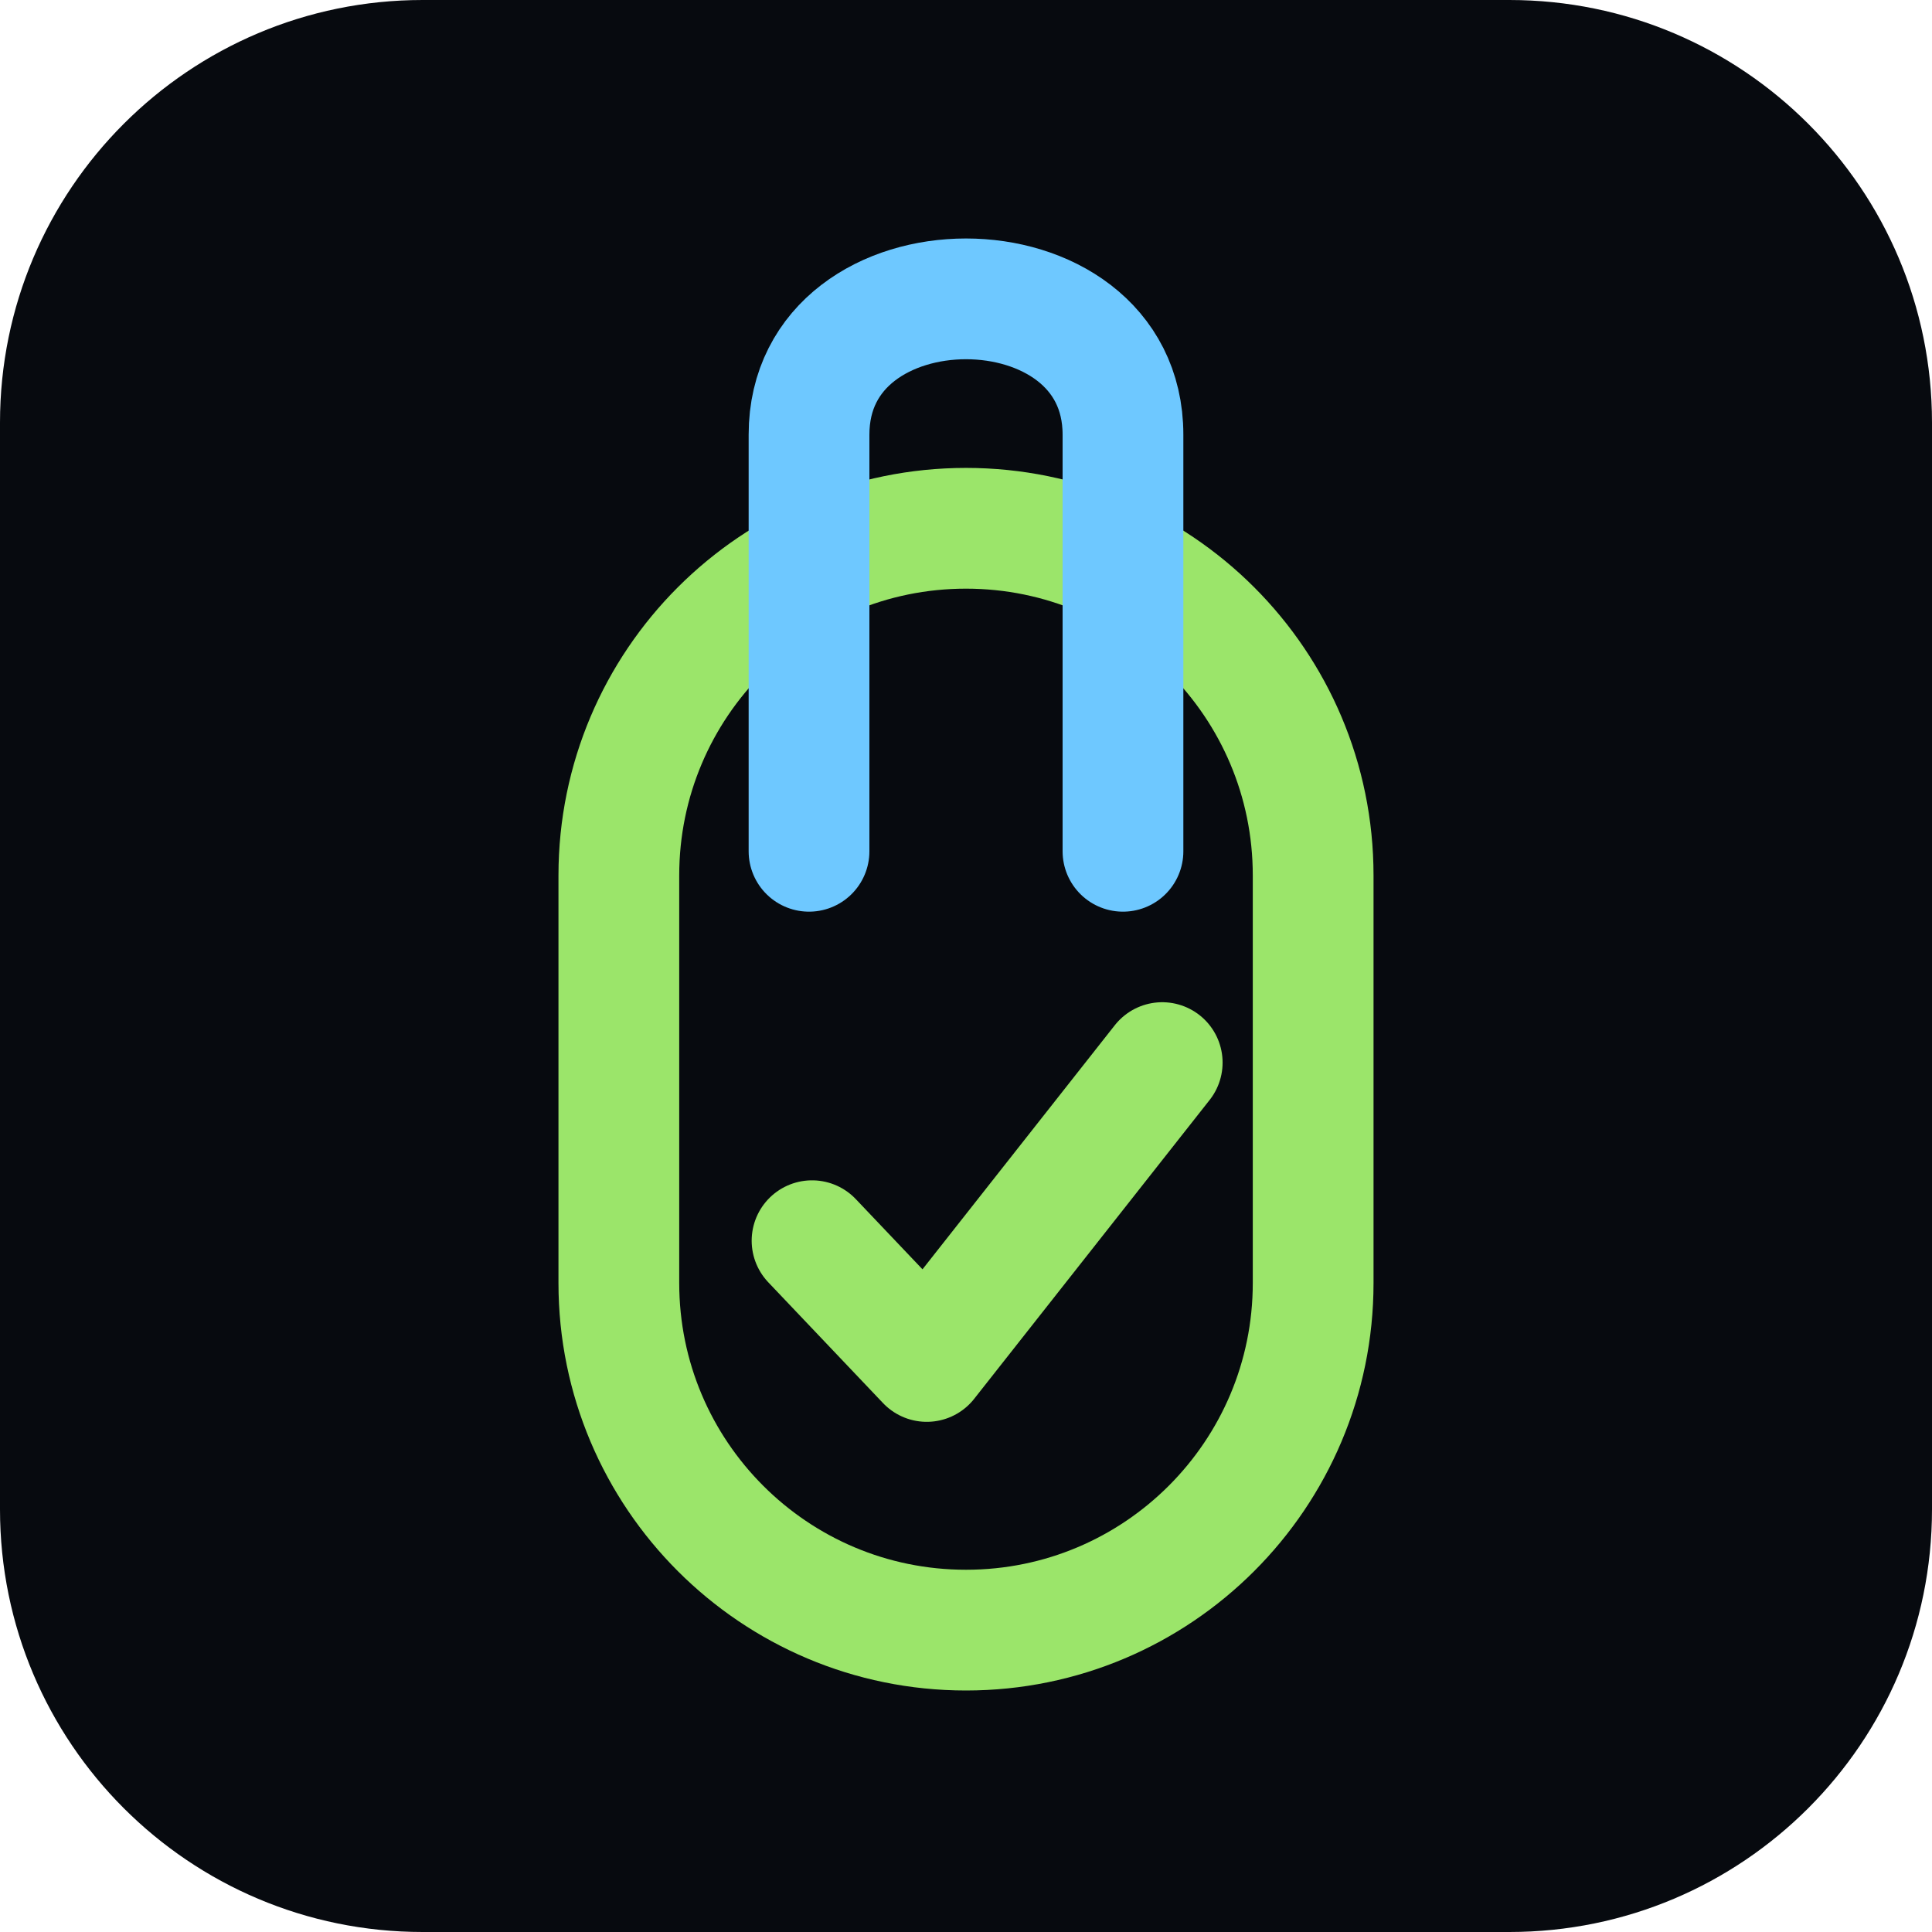
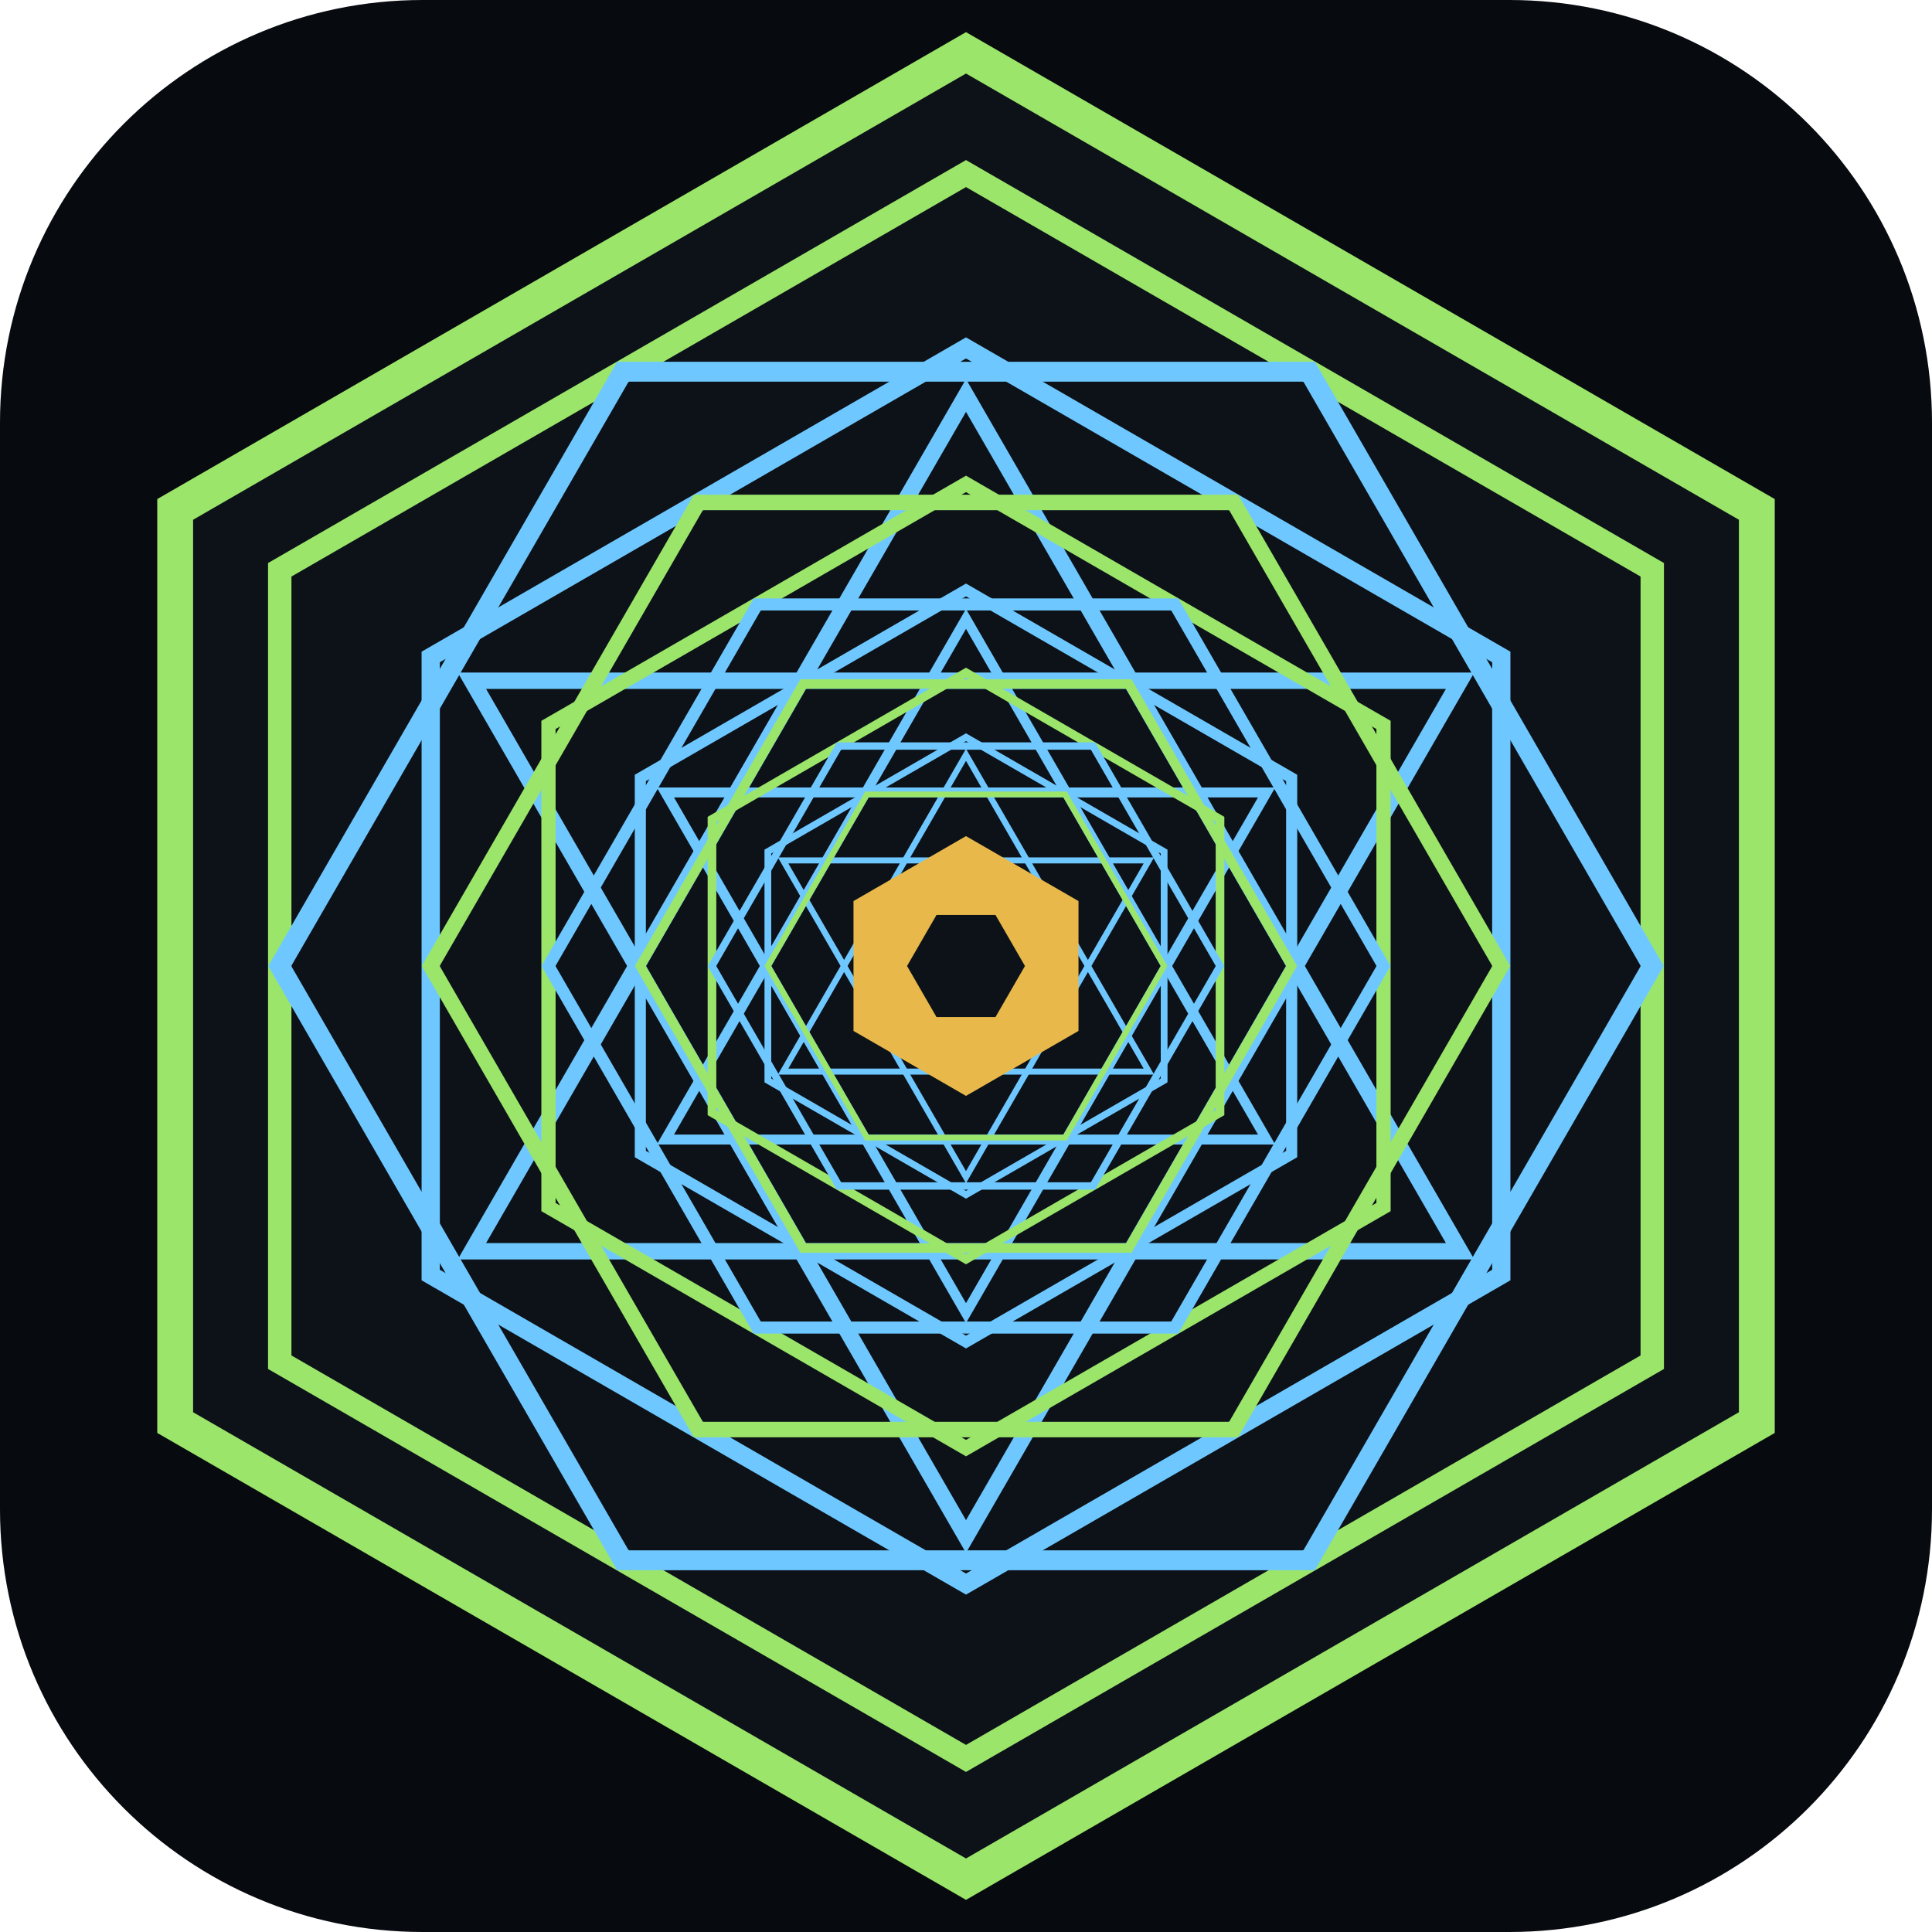
- <svg xmlns="http://www.w3.org/2000/svg" viewBox="0 0 32 32" fill="none">
-   <rect width="32" height="32" rx="7" fill="#070a0f" />
-   <rect x="10.25" y="8.75" width="11.5" height="18.25" rx="5.75" stroke="#9be56a" stroke-width="2" />
-   <path d="M13.4 14.1V7.2c0-3 5.2-3 5.2 0v6.9" stroke="#6ec8ff" stroke-width="2" stroke-linecap="round" />
-   <path d="M13.45 20.55 15.35 22.55 19.25 17.6" stroke="#9be56a" stroke-width="2" stroke-linecap="round" stroke-linejoin="round" />
+ <svg xmlns="http://www.w3.org/2000/svg" viewBox="0 0 512 512" fill="none" aria-hidden="true">
+   <rect width="512" height="512" rx="112" fill="#070a0f" />
+   <polygon points="256.000,14.000 465.578,135.000 465.578,377.000 256.000,498.000 46.422,377.000 46.422,135.000" fill="#0d1219" stroke="#9be56a" stroke-width="9.5" stroke-linejoin="miter" />
+   <polygon points="256.000,46.000 437.865,151.000 437.865,361.000 256.000,466.000 74.135,361.000 74.135,151.000" fill="none" stroke="#9be56a" stroke-width="6.200" stroke-linejoin="miter" />
+   <polygon points="346.930,98.505 437.860,256.000 346.930,413.495 165.070,413.495 74.140,256.000 165.070,98.505" fill="none" stroke="#6ec8ff" stroke-width="5.270" stroke-linejoin="miter" />
+   <polygon points="256.000,104.800 386.943,331.600 125.057,331.600" fill="none" stroke="#6ec8ff" stroke-width="4.340" stroke-linejoin="miter" />
+   <polygon points="256.000,407.200 125.057,180.400 386.943,180.400" fill="none" stroke="#6ec8ff" stroke-width="4.340" stroke-linejoin="miter" />
+   <polygon points="256.000,92.200 397.855,174.100 397.855,337.900 256.000,419.800 114.145,337.900 114.145,174.100" fill="none" stroke="#6ec8ff" stroke-width="4.836" stroke-linejoin="miter" />
+   <polygon points="326.925,133.154 397.851,256.000 326.925,378.846 185.075,378.846 114.149,256.000 185.075,133.154" fill="none" stroke="#9be56a" stroke-width="4.111" stroke-linejoin="miter" />
+   <polygon points="256.000,128.236 366.647,192.118 366.647,319.882 256.000,383.764 145.353,319.882 145.353,192.118" fill="none" stroke="#9be56a" stroke-width="3.772" stroke-linejoin="miter" />
+   <polygon points="311.322,160.180 366.644,256.000 311.322,351.820 200.678,351.820 145.356,256.000 200.678,160.180" fill="none" stroke="#6ec8ff" stroke-width="3.206" stroke-linejoin="miter" />
+   <polygon points="256.000,164.010 335.666,301.995 176.334,301.995" fill="none" stroke="#6ec8ff" stroke-width="2.640" stroke-linejoin="miter" />
+   <polygon points="256.000,347.990 176.334,210.005 335.666,210.005" fill="none" stroke="#6ec8ff" stroke-width="2.640" stroke-linejoin="miter" />
+   <polygon points="256.000,156.344 342.305,206.172 342.305,305.828 256.000,355.656 169.695,305.828 169.695,206.172" fill="none" stroke="#6ec8ff" stroke-width="2.942" stroke-linejoin="miter" />
+   <polygon points="299.151,181.260 342.302,256.000 299.151,330.740 212.849,330.740 169.698,256.000 212.849,181.260" fill="none" stroke="#9be56a" stroke-width="2.501" stroke-linejoin="miter" />
+   <polygon points="256.000,178.268 323.318,217.134 323.318,294.866 256.000,333.732 188.682,294.866 188.682,217.134" fill="none" stroke="#9be56a" stroke-width="2.295" stroke-linejoin="miter" />
+   <polygon points="289.658,197.703 323.316,256.000 289.658,314.297 222.342,314.297 188.684,256.000 222.342,197.703" fill="none" stroke="#6ec8ff" stroke-width="1.951" stroke-linejoin="miter" />
+   <polygon points="256.000,200.033 304.469,283.983 207.531,283.983" fill="none" stroke="#6ec8ff" stroke-width="1.606" stroke-linejoin="miter" />
+   <polygon points="256.000,311.967 207.531,228.017 304.469,228.017" fill="none" stroke="#6ec8ff" stroke-width="1.606" stroke-linejoin="miter" />
+   <polygon points="256.000,195.369 308.508,225.685 308.508,286.315 256.000,316.631 203.492,286.315 203.492,225.685" fill="none" stroke="#6ec8ff" stroke-width="1.790" stroke-linejoin="miter" />
+   <polygon points="282.253,210.528 308.506,256.000 282.253,301.472 229.747,301.472 203.494,256.000 229.747,210.528" fill="none" stroke="#9be56a" stroke-width="1.522" stroke-linejoin="miter" />
+   <polygon points="256.000,221.980 285.462,238.990 285.462,273.010 256.000,290.020 226.538,273.010 226.538,238.990" fill="#e8b84a" stroke="#e8b84a" stroke-width="0.700" stroke-linejoin="miter" />
+   <polygon points="263.812,242.469 271.624,256.000 263.812,269.531 248.188,269.531 240.376,256.000 248.188,242.469" fill="#0d1219" stroke="none" />
</svg>
